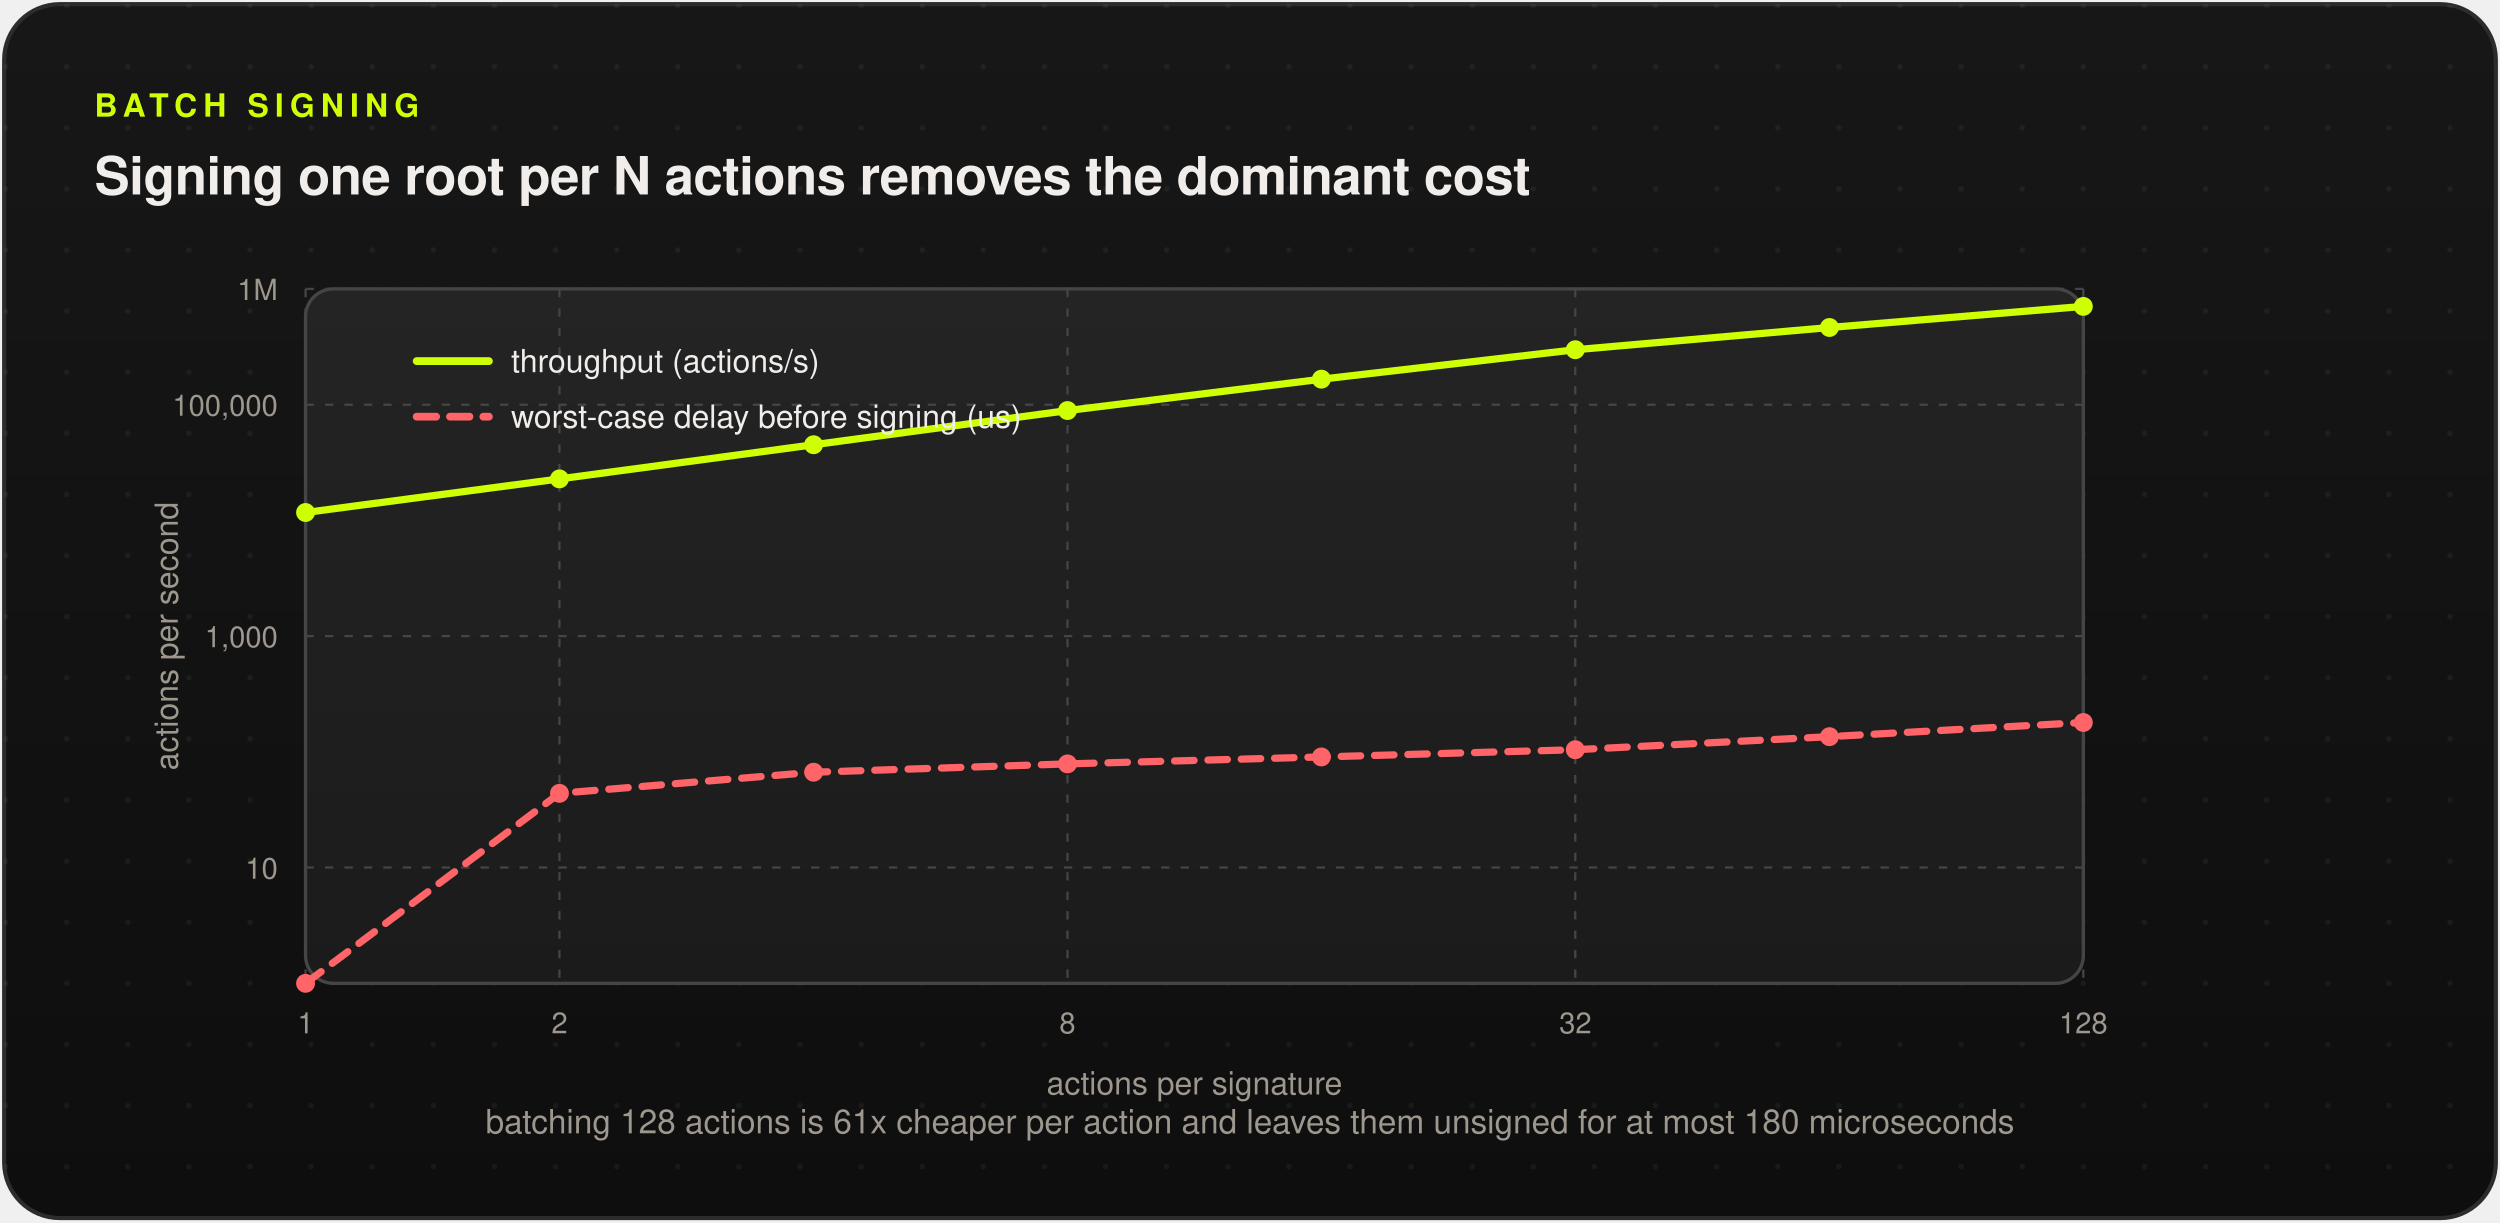
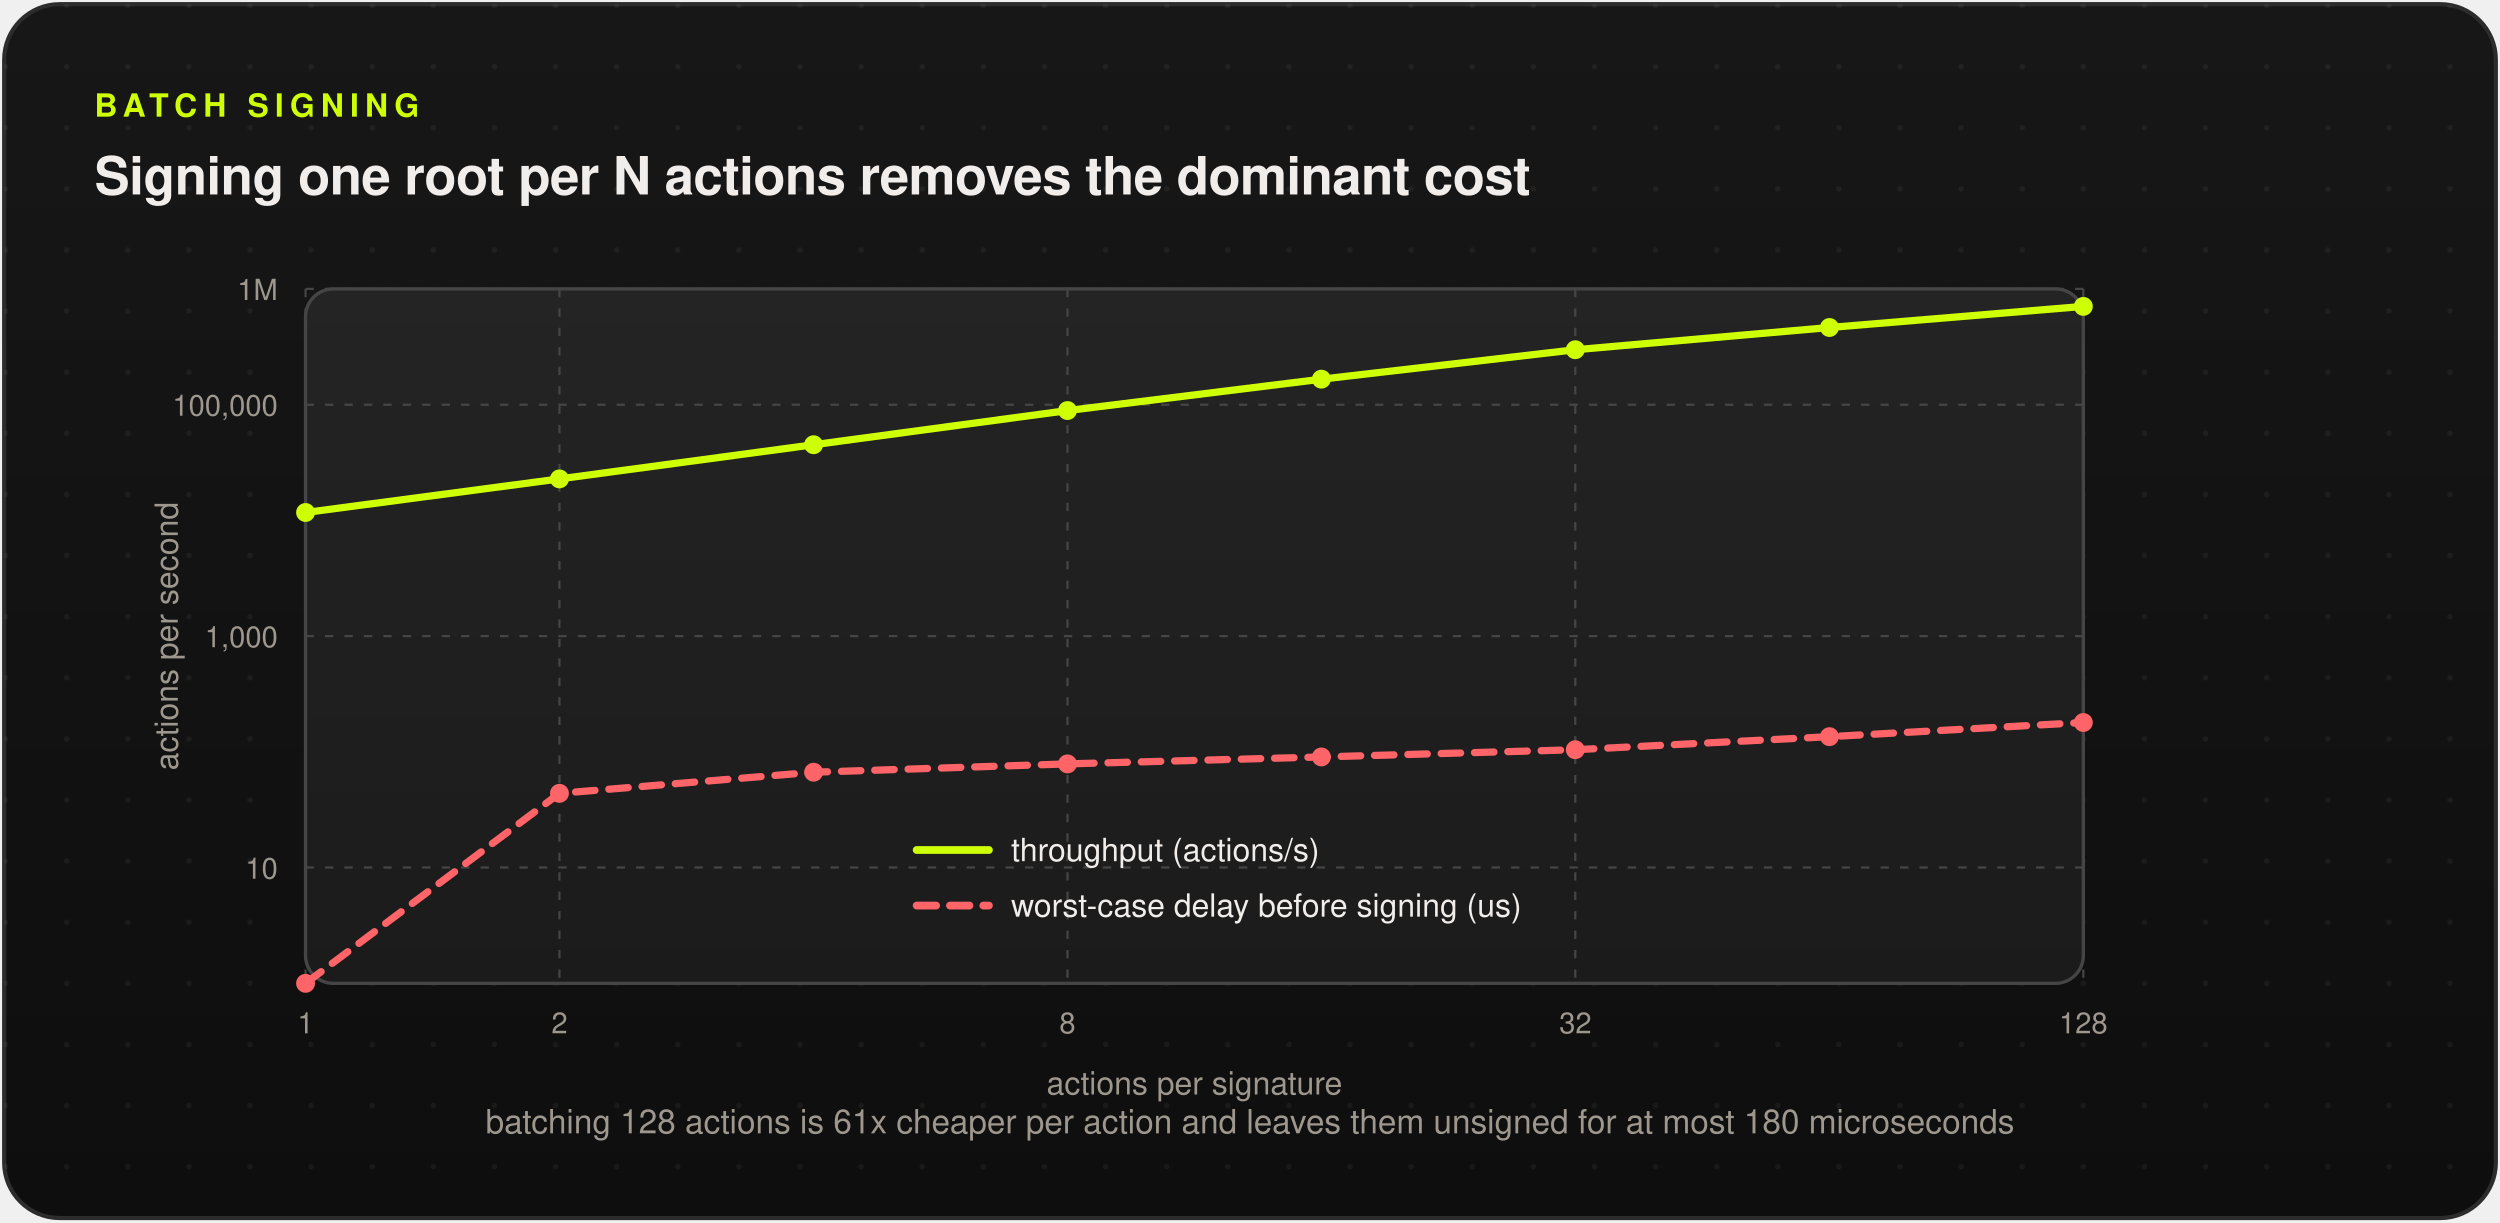
<svg xmlns="http://www.w3.org/2000/svg" width="900" height="440" viewBox="0 0 900 440" font-family="Montserrat,'Source Sans 3',-apple-system,'Segoe UI',Helvetica,Arial,sans-serif">
  <defs>
    <linearGradient id="gPanel" x1="0" y1="0" x2="0" y2="1">
      <stop offset="0" stop-color="#171717" />
      <stop offset="1" stop-color="#0e0e0e" />
    </linearGradient>
    <linearGradient id="gCard" x1="0" y1="0" x2="0" y2="1">
      <stop offset="0" stop-color="#242424" />
      <stop offset="1" stop-color="#1b1b1b" />
    </linearGradient>
    <linearGradient id="gWarm" x1="0" y1="0" x2="0" y2="1">
      <stop offset="0" stop-color="#2b2a26" />
      <stop offset="1" stop-color="#22211e" />
    </linearGradient>
    <linearGradient id="gLime" x1="0" y1="0" x2="0" y2="1">
      <stop offset="0" stop-color="#e3ff66" />
      <stop offset="1" stop-color="#c6f500" />
    </linearGradient>
    <linearGradient id="gTint" x1="0" y1="0" x2="0" y2="1">
      <stop offset="0" stop-color="#2a3608" />
      <stop offset="1" stop-color="#1e2704" />
    </linearGradient>
    <linearGradient id="gRed" x1="0" y1="0" x2="0" y2="1">
      <stop offset="0" stop-color="#361417" />
      <stop offset="1" stop-color="#280f12" />
    </linearGradient>
    <linearGradient id="gInk" x1="0" y1="0" x2="0" y2="1">
      <stop offset="0" stop-color="#e3ff66" />
      <stop offset="1" stop-color="#cfff04" />
    </linearGradient>
    <linearGradient id="gGate" x1="0" y1="0" x2="0" y2="1">
      <stop offset="0" stop-color="#222222" />
      <stop offset="1" stop-color="#151515" />
    </linearGradient>
    <filter id="fShadow" x="-30%" y="-30%" width="160%" height="170%">
      <feDropShadow dx="0" dy="2.5" stdDeviation="4" flood-color="#000000" flood-opacity="0.55" />
    </filter>
    <filter id="fGlow" x="-60%" y="-60%" width="220%" height="220%">
      <feDropShadow dx="0" dy="0" stdDeviation="3.5" flood-color="#cfff04" flood-opacity="0.55" />
    </filter>
    <pattern id="pGrid" width="22" height="22" patternUnits="userSpaceOnUse">
      <circle cx="2" cy="2" r="1" fill="#ffffff" opacity="0.05" />
    </pattern>
  </defs>
  <rect x="1.5" y="1.5" width="897" height="437" rx="20" fill="url(#gPanel)" stroke="#2c2c2c" stroke-width="1.5" />
  <rect x="1.5" y="1.5" width="897" height="437" rx="20" fill="url(#pGrid)" />
  <text x="34" y="42" font-size="11.5" font-weight="700" letter-spacing="2.2" fill="#cfff04">BATCH SIGNING</text>
  <text x="34" y="70" font-size="19" font-weight="700" letter-spacing="-0.2" fill="#f0edea">Signing one root per N actions removes the dominant cost</text>
  <rect x="110" y="104" width="640" height="250" rx="10" fill="url(#gCard)" stroke="#454545" stroke-width="1.2" />
  <line x1="110.0" y1="104" x2="110.0" y2="354" stroke="#454545" stroke-width="0.8" stroke-dasharray="3 4" />
  <text x="110.0" y="372" font-size="10.5" fill="#9d978e" text-anchor="middle">1</text>
  <line x1="201.4" y1="104" x2="201.4" y2="354" stroke="#454545" stroke-width="0.8" stroke-dasharray="3 4" />
  <text x="201.429" y="372" font-size="10.5" fill="#9d978e" text-anchor="middle">2</text>
  <line x1="384.3" y1="104" x2="384.3" y2="354" stroke="#454545" stroke-width="0.8" stroke-dasharray="3 4" />
  <text x="384.286" y="372" font-size="10.5" fill="#9d978e" text-anchor="middle">8</text>
  <line x1="567.1" y1="104" x2="567.1" y2="354" stroke="#454545" stroke-width="0.8" stroke-dasharray="3 4" />
  <text x="567.143" y="372" font-size="10.5" fill="#9d978e" text-anchor="middle">32</text>
  <line x1="750.0" y1="104" x2="750.0" y2="354" stroke="#454545" stroke-width="0.8" stroke-dasharray="3 4" />
  <text x="750.0" y="372" font-size="10.5" fill="#9d978e" text-anchor="middle">128</text>
  <line x1="110" y1="312.3" x2="750" y2="312.3" stroke="#454545" stroke-width="0.8" stroke-dasharray="3 4" />
  <text x="100" y="316.333" font-size="10.5" fill="#9d978e" text-anchor="end">10</text>
  <line x1="110" y1="229.0" x2="750" y2="229.0" stroke="#454545" stroke-width="0.8" stroke-dasharray="3 4" />
  <text x="100" y="233.0" font-size="10.5" fill="#9d978e" text-anchor="end">1,000</text>
  <line x1="110" y1="145.7" x2="750" y2="145.7" stroke="#454545" stroke-width="0.8" stroke-dasharray="3 4" />
  <text x="100" y="149.667" font-size="10.5" fill="#9d978e" text-anchor="end">100,000</text>
  <line x1="110" y1="104.0" x2="750" y2="104.0" stroke="#454545" stroke-width="0.8" stroke-dasharray="3 4" />
  <text x="100" y="108.0" font-size="10.5" fill="#9d978e" text-anchor="end">1M</text>
  <text x="430.0" y="394" font-size="11.5" fill="#9d978e" text-anchor="middle">actions per signature</text>
  <text x="64" y="229.0" font-size="11.5" fill="#9d978e" text-anchor="middle" transform="rotate(-90 64 229.0)">actions per second</text>
  <path d="M110.0 184.5 L201.4 172.4 L292.9 160.1 L384.3 147.8 L475.7 136.5 L567.1 125.9 L658.6 117.9 L750.0 110.3" fill="none" stroke="#cfff04" stroke-width="2.6" stroke-linecap="round" stroke-linejoin="round" />
  <circle cx="110.0" cy="184.5" r="3.4" fill="#cfff04" />
  <circle cx="201.4" cy="172.4" r="3.4" fill="#cfff04" />
  <circle cx="292.9" cy="160.1" r="3.4" fill="#cfff04" />
  <circle cx="384.3" cy="147.8" r="3.4" fill="#cfff04" />
  <circle cx="475.7" cy="136.5" r="3.4" fill="#cfff04" />
  <circle cx="567.1" cy="125.9" r="3.4" fill="#cfff04" />
  <circle cx="658.6" cy="117.9" r="3.4" fill="#cfff04" />
  <circle cx="750.0" cy="110.3" r="3.4" fill="#cfff04" />
  <path d="M110.0 354.0 L201.4 285.6 L292.9 278.0 L384.3 275.0 L475.7 272.5 L567.1 269.9 L658.6 265.2 L750.0 260.1" fill="none" stroke="#ff6568" stroke-width="2.6" stroke-linecap="round" stroke-linejoin="round" stroke-dasharray="7 5" />
  <circle cx="110.0" cy="354.0" r="3.4" fill="#ff6568" />
  <circle cx="201.4" cy="285.6" r="3.4" fill="#ff6568" />
  <circle cx="292.9" cy="278.0" r="3.4" fill="#ff6568" />
  <circle cx="384.3" cy="275.0" r="3.4" fill="#ff6568" />
  <circle cx="475.7" cy="272.5" r="3.4" fill="#ff6568" />
  <circle cx="567.1" cy="269.9" r="3.4" fill="#ff6568" />
  <circle cx="658.6" cy="265.2" r="3.4" fill="#ff6568" />
  <circle cx="750.0" cy="260.1" r="3.4" fill="#ff6568" />
-   <line x1="150" y1="130" x2="176" y2="130" stroke="#cfff04" stroke-width="2.8" stroke-linecap="round" />
-   <text x="184" y="134" font-size="11.5" fill="#f0edea" text-anchor="start">throughput (actions/s)</text>
-   <line x1="150" y1="150" x2="176" y2="150" stroke="#ff6568" stroke-width="2.8" stroke-linecap="round" stroke-dasharray="7 5" />
-   <text x="184" y="154" font-size="11.5" fill="#f0edea" text-anchor="start">worst-case delay before signing (us)</text>
+   <line x1="330" y1="306" x2="356" y2="306" stroke="#cfff04" stroke-width="2.8" stroke-linecap="round" />
+   <text x="364" y="310" font-size="11.5" fill="#f0edea" text-anchor="start">throughput (actions/s)</text>
+   <line x1="330" y1="326" x2="356" y2="326" stroke="#ff6568" stroke-width="2.8" stroke-linecap="round" stroke-dasharray="7 5" />
+   <text x="364" y="330" font-size="11.5" fill="#f0edea" text-anchor="start">worst-case delay before signing (us)</text>
  <text x="450" y="408" font-size="12" fill="#9d978e" text-anchor="middle">batching 128 actions is 61x cheaper per action and leaves them unsigned for at most 180 microseconds</text>
</svg>
